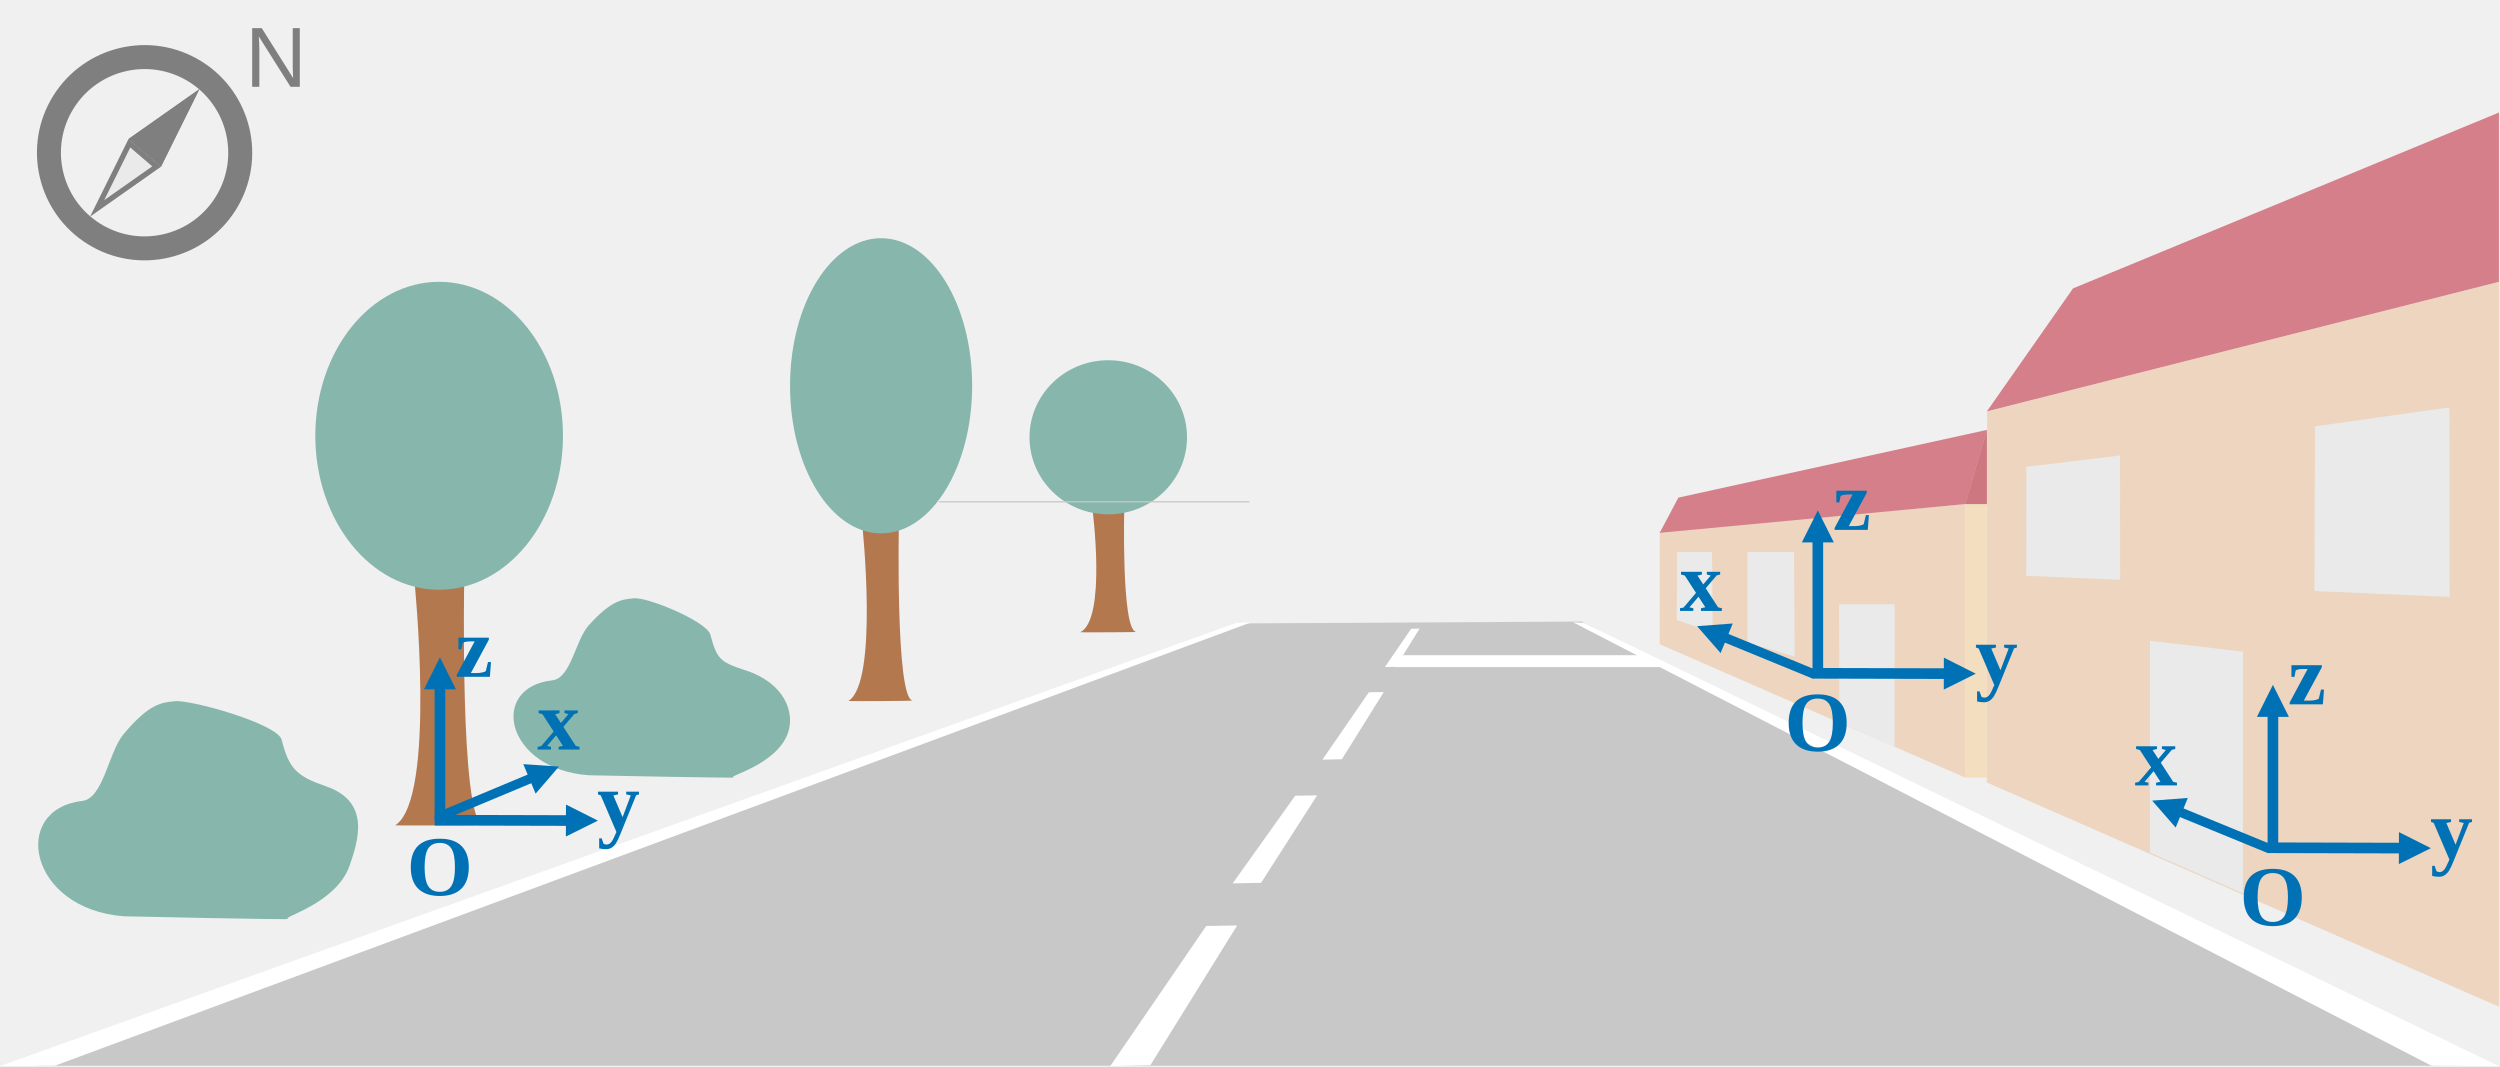
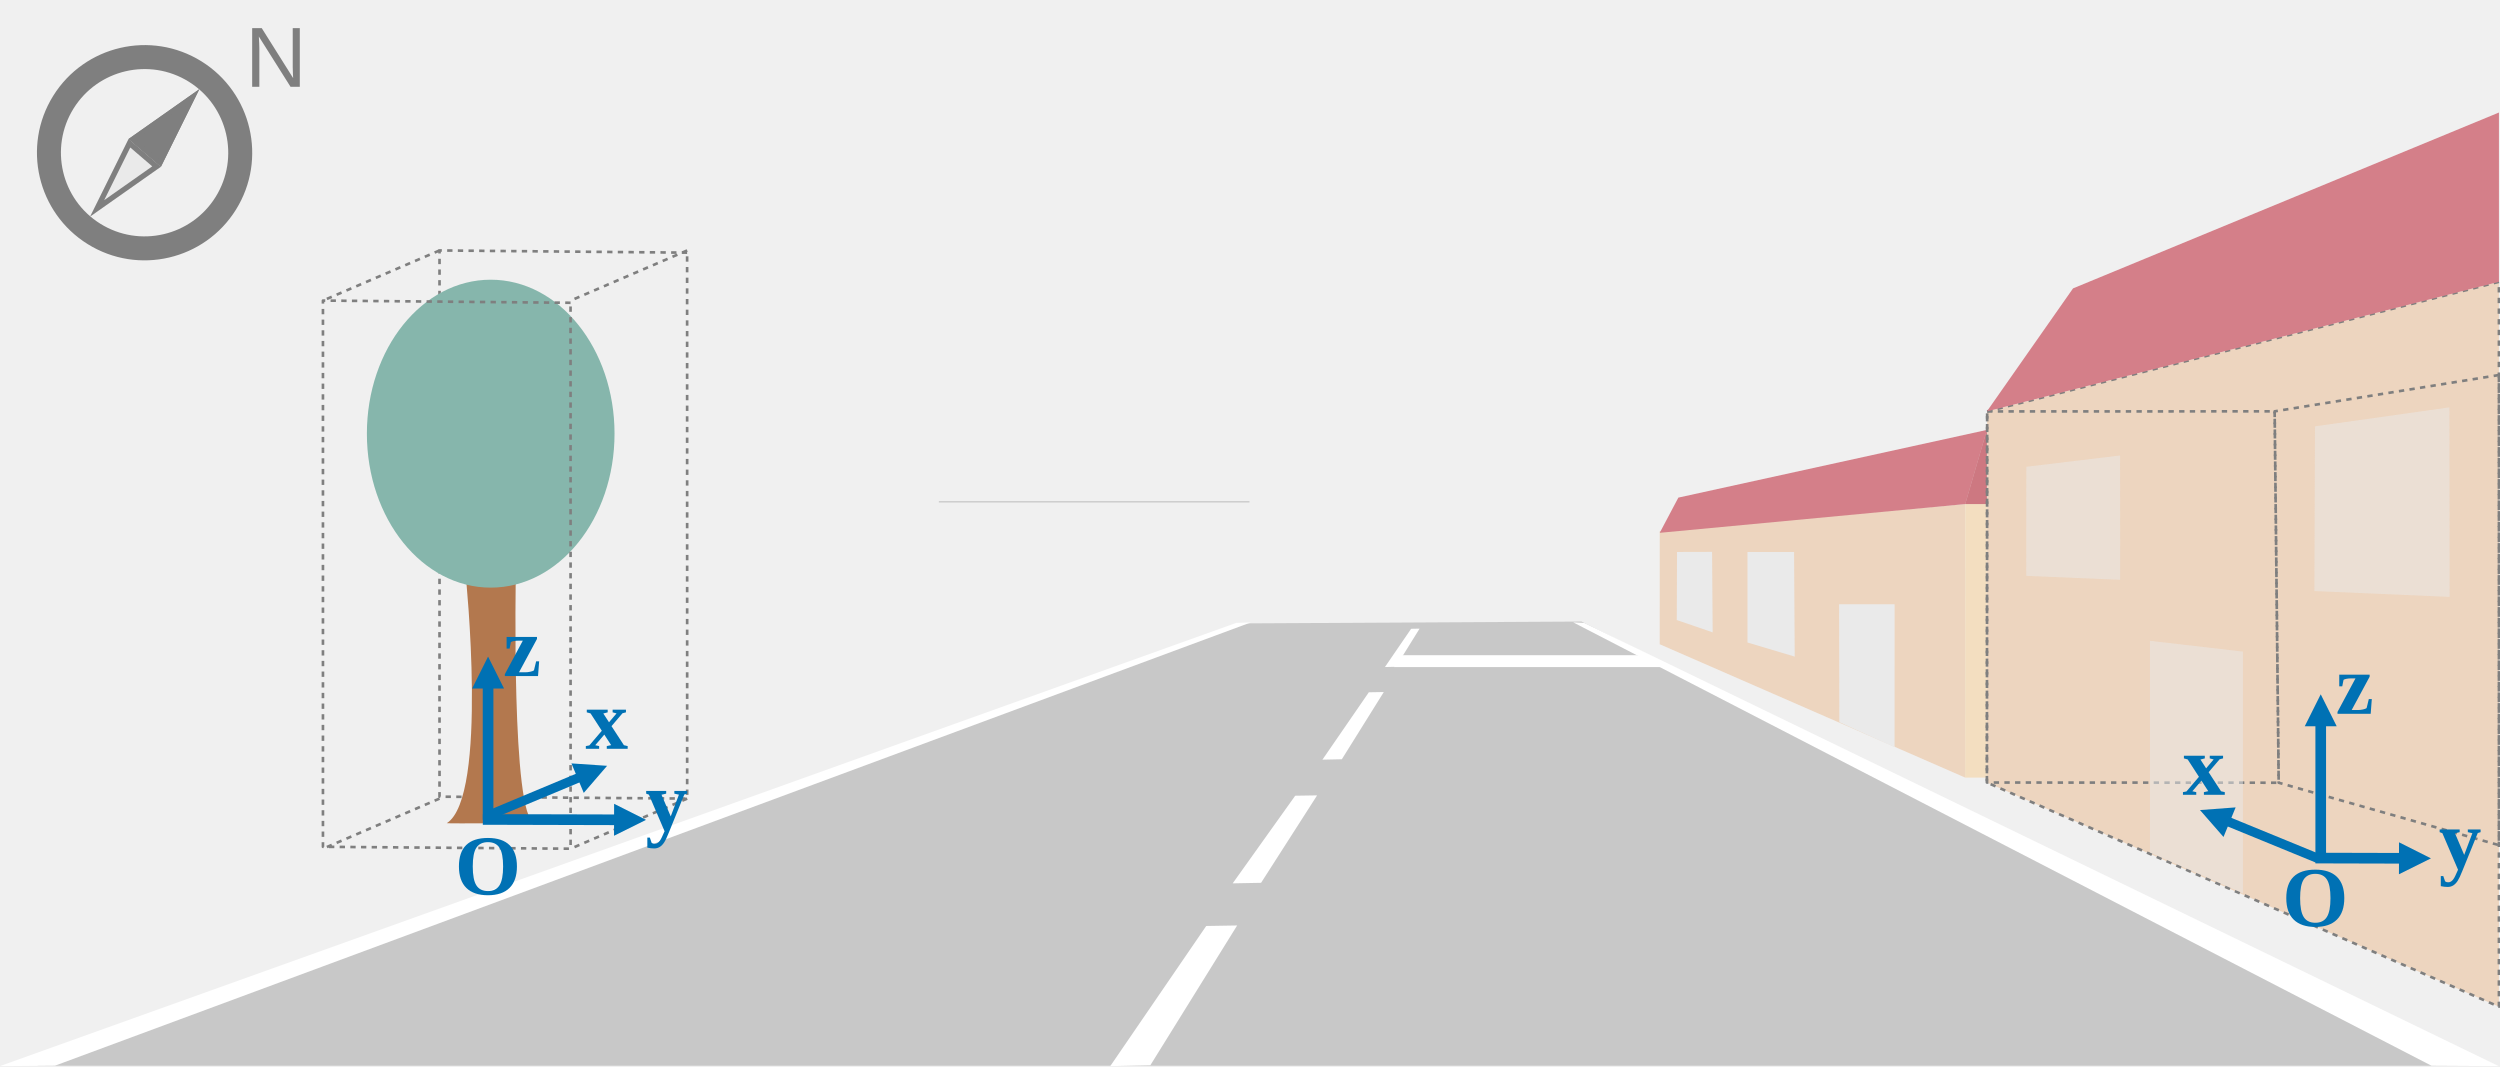
- <svg xmlns="http://www.w3.org/2000/svg" width="100%" height="100%" viewBox="0 0 1955 834" version="1.1" xml:space="preserve" style="fill-rule:evenodd;clip-rule:evenodd;stroke-linejoin:round;stroke-miterlimit:1.5;">
+ <svg xmlns="http://www.w3.org/2000/svg" width="100%" height="100%" viewBox="0 0 1955 834" version="1.1" xml:space="preserve" style="fill-rule:evenodd;clip-rule:evenodd;stroke-linejoin:round;stroke-miterlimit:10;">
  <g>
    <g id="Road">
      <g id="Street">
        <path d="M970.228,487.512l266.551,-1.469l696.331,347.363l-1904.22,-0l941.337,-345.894Z" style="fill:#c8c8c8;" />
        <path d="M966.759,487.104l11.467,-0.408l-935.256,346.669l-43.133,0.367l966.922,-346.628Z" style="fill:#fff;" />
        <path d="M1238.74,487.104l-8.488,-0.408l671.194,346.71l52.559,0.326l-715.265,-346.628Z" style="fill:#fff;" />
        <path d="M943.254,724.12l24.199,-0.408l-67.862,109.285l-31.381,0.735l75.044,-109.612Z" style="fill:#fff;" />
        <path d="M1070.42,541.372l11.711,-0.204l-32.809,52.562l-15.18,0.326l36.278,-52.684Z" style="fill:#fff;" />
        <path d="M1012.85,622.249l17.129,-0.266l-43.819,68.375l-22.202,0.425l48.892,-68.534Z" style="fill:#fff;" />
        <path d="M1103.5,491.715l6.611,-0.122l-18.526,29.831l-8.57,0.204l20.485,-29.913Z" style="fill:#fff;" />
        <path d="M1280.52,512.389l25.284,9.239l-215.759,-0l6.517,-9.239l183.958,0Z" style="fill:#fff;" />
      </g>
      <g id="Vegetation">
        <g>
-           <path d="M309.053,645.379c32.658,-20.656 14.804,-193.787 14.804,-193.787l39.194,-0.57c0,-0 -3.689,190.751 14.537,193.777c4.224,0.701 -69.063,0.914 -68.535,0.58Z" style="fill:#b3784e;" />
-           <ellipse cx="343.407" cy="340.775" rx="96.83" ry="120.401" style="fill:#86b6ac;" />
-         </g>
-         <path d="M460.561,606.252c-65.754,-4.636 -78.369,-68.877 -28.68,-74.215c14.585,-1.567 18.028,-31.381 28.517,-43.041c18.032,-20.043 26.353,-20.216 35.316,-21.127c10.733,-1.09 57.015,18.136 59.792,28.433c5.038,18.678 7.162,21.365 27.351,27.848c30.857,9.908 39.118,33.358 33.171,49.449c-9.194,24.877 -48.061,33.406 -42.303,34.361c4.224,0.701 -112.54,-1.664 -113.164,-1.708Z" style="fill:#86b6ac;" />
-         <path d="M96.878,716.531c-74.661,-5.634 -88.984,-83.712 -32.565,-90.199c16.56,-1.904 20.47,-38.14 32.38,-52.312c20.475,-24.359 29.923,-24.569 40.099,-25.676c12.187,-1.326 80.301,17.64 83.455,30.156c5.72,22.7 11.793,28.535 34.717,36.414c35.037,12.043 25.192,42.375 18.439,61.931c-10.439,30.235 -54.571,40.6 -48.033,41.762c4.797,0.852 -127.784,-2.022 -128.492,-2.076Z" style="fill:#86b6ac;" />
-         <g>
-           <path d="M663.466,548.168c23.858,-14.697 10.815,-137.874 10.815,-137.874l28.634,-0.406c-0,0 -2.696,135.714 10.619,137.867c3.087,0.498 -50.454,0.65 -50.068,0.413Z" style="fill:#b3784e;" />
-           <ellipse cx="689.021" cy="301.698" rx="71.197" ry="115.414" style="fill:#86b6ac;" />
-         </g>
-         <g>
-           <path d="M844.811,494.406c20.77,-10.338 9.415,-96.982 9.415,-96.982l24.928,-0.286c-0,0 -2.347,95.463 9.245,96.977c2.687,0.351 -43.924,0.458 -43.588,0.291Z" style="fill:#b3784e;" />
-           <ellipse cx="866.66" cy="341.965" rx="61.585" ry="60.255" style="fill:#86b6ac;" />
+           <path d="M537.325,197.574l-193.617,-1.72l-0,427.142l193.659,1.498l-0.042,-426.92Z" style="fill:none;stroke:#7f7f7f;stroke-width:2.08px;stroke-dasharray:4.17,4.17,0,0,0,0;" />
+           <path d="M349.379,643.733c32.658,-20.656 14.804,-193.787 14.804,-193.787l39.194,-0.57c0,-0 -3.689,190.752 14.537,193.777c4.224,0.701 -69.063,0.914 -68.535,0.58Z" style="fill:#b3784e;" />
+           <ellipse cx="383.733" cy="339.129" rx="96.83" ry="120.401" style="fill:#86b6ac;" />
+           <path d="M537.367,624.494l-91.161,39.202" style="fill:none;stroke:#7f7f7f;stroke-width:2.08px;stroke-dasharray:4.17,4.17,0,0,0,0;" />
+           <path d="M537.367,195.854l-91.161,39.202" style="fill:none;stroke:#7f7f7f;stroke-width:2.08px;stroke-dasharray:4.17,4.17,0,0,0,0;" />
+           <path d="M343.708,624.494l-91.161,39.202" style="fill:none;stroke:#7f7f7f;stroke-width:2.08px;stroke-dasharray:4.17,4.17,0,0,0,0;" />
+           <path d="M343.708,195.854l-91.161,39.202" style="fill:none;stroke:#7f7f7f;stroke-width:2.08px;stroke-dasharray:4.17,4.17,0,0,0,0;" />
+           <path d="M446.164,236.775l-193.617,-1.719l-0,427.142l193.659,1.498l-0.042,-426.921Z" style="fill:none;stroke:#7f7f7f;stroke-width:2.08px;stroke-dasharray:4.17,4.17,0,0,0,0;" />
        </g>
      </g>
      <g id="Buildings">
-         <path d="M1553.96,321.74l400.205,-101.366l-0,566.867l-400.403,-175.306l0.198,-290.195Z" style="fill:#edd5bf;" />
-         <path d="M1681.25,501.141l72.715,8.407l0,189.077l-72.715,-31.926l0,-165.558Z" style="fill:#eaeaea;" />
-         <path d="M1584.58,365.026l73.334,-8.841l0.055,97.211l-73.465,-3.074l0.076,-85.296Z" style="fill:#eaeaea;" />
-         <path d="M1810.32,333.406l105.101,-14.841l0.161,148.207l-105.713,-4.574l0.451,-128.792Z" style="fill:#eaeaea;" />
-         <path d="M1297.92,415.226l238.75,-21.034l0.12,213.898l-238.887,-104.282l0.017,-88.582Z" style="fill:#edd5bf;" />
-         <rect x="1536.79" y="394.192" width="16.977" height="213.898" style="fill:#f6cd90;fill-opacity:0.5;" />
-         <path d="M1553.76,321.679l67.355,-96.164l333.048,-137.524l-0,132.383l-400.403,101.305Z" style="fill:#d47f89;" />
-         <path d="M1297.9,416.667l14.58,-27.544l241.284,-52.947l-16.977,58.016l-238.887,22.475Z" style="fill:#d47f89;" />
-         <path d="M1536.79,394.192l16.977,-58.016l-0,58.016l-16.977,-0Z" style="fill:#aa0013;fill-opacity:0.5;" />
-         <path d="M1311.44,431.652l27.403,-0.08l0.455,62.93l-28.049,-9.624l0.191,-53.226Z" style="fill:#eaeaea;" />
-         <path d="M1438.18,472.557l43.394,-0l-0.02,111.788l-43.19,-19.597l-0.184,-92.191Z" style="fill:#eaeaea;" />
-         <path d="M1366.55,431.652l36.407,-0l0.509,81.81l-36.916,-11.01l-0,-70.8Z" style="fill:#eaeaea;" />
+         <g>
+           <path d="M1297.92,415.226l238.75,-21.034l0.12,213.898l-238.887,-104.282l0.017,-88.582Z" style="fill:#edd5bf;" />
+           <rect x="1536.79" y="394.192" width="16.977" height="213.898" style="fill:#f6cd90;fill-opacity:0.5;" />
+           <path d="M1297.9,416.667l14.58,-27.544l241.284,-52.947l-16.977,58.016l-238.887,22.475Z" style="fill:#d47f89;" />
+           <path d="M1536.79,394.192l16.977,-58.016l-0,58.016l-16.977,-0Z" style="fill:#aa0013;fill-opacity:0.5;" />
+           <path d="M1311.44,431.652l27.403,-0.08l0.455,62.93l-28.049,-9.624l0.191,-53.226Z" style="fill:#eaeaea;" />
+           <path d="M1438.18,472.557l43.394,-0l-0.02,111.788l-43.19,-19.597l-0.184,-92.191Z" style="fill:#eaeaea;" />
+           <path d="M1366.55,431.652l36.407,-0l0.509,81.81l-36.916,-11.01l-0,-70.8Z" style="fill:#eaeaea;" />
+         </g>
+         <g>
+           <path d="M1553.96,321.74l400.205,-101.366l-0,566.867l-400.403,-175.306l0.198,-290.195Z" style="fill:#edd5bf;stroke:#7f7f7f;stroke-width:2.08px;stroke-dasharray:4.17,4.17,0,0,0,0;" />
+           <path d="M1553.96,321.74l224.811,-0.073l3.16,290.416l-228.169,-0.148l0.198,-290.195Z" style="fill:none;stroke:#7f7f7f;stroke-width:2.08px;stroke-dasharray:4.17,4.17,0,0,0,0;" />
+           <path d="M1954.17,293.277l-175.394,28.39l3.16,290.416l172.234,48.836l-0,-367.642Z" style="fill:none;stroke:#7f7f7f;stroke-width:2.08px;stroke-dasharray:4.17,4.17,0,0,0,0;" />
+           <path d="M1681.25,501.141l72.715,8.407l0,189.077l-72.715,-31.926l0,-165.558Z" style="fill:#eaeaea;fill-opacity:0.5;" />
+           <path d="M1584.58,365.026l73.334,-8.841l0.055,97.211l-73.465,-3.074l0.076,-85.296Z" style="fill:#eaeaea;fill-opacity:0.5;" />
+           <path d="M1810.32,333.406l105.101,-14.841l0.161,148.207l-105.713,-4.574l0.451,-128.792Z" style="fill:#eaeaea;fill-opacity:0.5;" />
+           <path d="M1553.76,321.679l67.355,-96.164l333.048,-137.524l-0,132.383l-400.403,101.305Z" style="fill:#d47f89;" />
+         </g>
      </g>
      <rect x="734.173" y="391.897" width="242.91" height="1.029" style="fill:#c8c8c8;" />
    </g>
    <g id="Coordinate-system">
      <g>
        <g id="arrow-blue">
          <g>
-             <path d="M331.52,539.038l12.5,-25l12.5,25l-25,-0Z" style="fill:#0071b4;" />
-             <path d="M344.02,641.658l0,-107.62" style="fill:none;stroke:#0071b4;stroke-width:8.33px;" />
+             <path d="M369.173,538.452l12.5,-25l12.5,25l-25,0Z" style="fill:#0071b4;" />
+             <path d="M381.673,641.073l-0,-107.621" style="fill:none;stroke:#0071b4;stroke-width:8.33px;stroke-miterlimit:1.5;" />
          </g>
        </g>
      </g>
      <g>
        <g id="arrow-blue1">
          <g>
-             <path d="M442.586,629.159l24.967,12.564l-25.032,12.435l0.065,-24.999Z" style="fill:#0071b4;" />
-             <path d="M339.933,641.392l107.62,0.279" style="fill:none;stroke:#0071b4;stroke-width:8.33px;" />
+             <path d="M480.238,628.573l24.967,12.565l-25.032,12.435l0.065,-25Z" style="fill:#0071b4;" />
+             <path d="M377.585,640.807l107.621,0.279" style="fill:none;stroke:#0071b4;stroke-width:8.33px;stroke-miterlimit:1.5;" />
          </g>
        </g>
      </g>
      <g>
        <g id="arrow-blue2">
          <g>
-             <path d="M409.207,597.563l27.887,1.889l-18.244,21.176l-9.643,-23.065Z" style="fill:#0071b4;" />
-             <path d="M345.396,637.79l73.246,-30.623" style="fill:none;stroke:#0071b4;stroke-width:7.32px;" />
+             <path d="M446.86,596.978l27.887,1.889l-18.244,21.176l-9.643,-23.065Z" style="fill:#0071b4;" />
+             <path d="M383.049,637.205l73.245,-30.623" style="fill:none;stroke:#0071b4;stroke-width:7.32px;stroke-miterlimit:1.5;" />
          </g>
        </g>
      </g>
      <g>
-         <g transform="matrix(66.6667,0,0,66.6667,453.533,586.135)" />
-         <text x="420.2px" y="586.135px" style="font-family:'TimesNewRomanPS-BoldMT', 'Times New Roman';font-weight:700;font-size:66.667px;fill:#0071b4;">x</text>
+         <g transform="matrix(66.6667,0,0,66.6667,491.185,585.55)" />
+         <text x="457.852px" y="585.55px" style="font-family:'TimesNewRomanPS-BoldMT', 'Times New Roman';font-weight:700;font-size:66.667px;fill:#0071b4;">x</text>
      </g>
      <g>
-         <text x="355.837px" y="529.256px" style="font-family:'TimesNewRomanPS-BoldMT', 'Times New Roman';font-weight:700;font-size:66.667px;fill:#0071b4;">z</text>
+         <text x="393.489px" y="528.67px" style="font-family:'TimesNewRomanPS-BoldMT', 'Times New Roman';font-weight:700;font-size:66.667px;fill:#0071b4;">z</text>
      </g>
      <g>
-         <g transform="matrix(66.6667,0,0,66.6667,500.333,649.683)" />
-         <text x="467px" y="649.683px" style="font-family:'TimesNewRomanPS-BoldMT', 'Times New Roman';font-weight:700;font-size:66.667px;fill:#0071b4;">y</text>
+         <g transform="matrix(66.6667,0,0,66.6667,537.985,649.097)" />
+         <text x="504.652px" y="649.097px" style="font-family:'TimesNewRomanPS-BoldMT', 'Times New Roman';font-weight:700;font-size:66.667px;fill:#0071b4;">y</text>
      </g>
      <g>
-         <text x="317.979px" y="700.006px" style="font-family:'TimesNewRomanPS-BoldMT', 'Times New Roman';font-weight:700;font-size:66.666px;fill:#0071b4;">O</text>
+         <text x="355.631px" y="699.421px" style="font-family:'TimesNewRomanPS-BoldMT', 'Times New Roman';font-weight:700;font-size:66.666px;fill:#0071b4;">O</text>
      </g>
    </g>
    <g id="Coordinate-system1">
      <g>
        <g id="arrow-blue3">
          <g>
-             <path d="M1764.92,560.587l12.5,-25l12.5,25l-25,0Z" style="fill:#0071b4;" />
-             <path d="M1777.42,663.208l-0,-107.621" style="fill:none;stroke:#0071b4;stroke-width:8.33px;" />
+             <path d="M1802.31,567.961l12.5,-25l12.5,25l-25,0Z" style="fill:#0071b4;" />
+             <path d="M1814.81,670.582l0,-107.621" style="fill:none;stroke:#0071b4;stroke-width:8.33px;stroke-miterlimit:1.5;" />
          </g>
        </g>
      </g>
      <g>
        <g id="arrow-blue4">
          <g>
-             <path d="M1875.98,650.708l24.968,12.565l-25.033,12.435l0.065,-25Z" style="fill:#0071b4;" />
-             <path d="M1773.33,662.942l107.621,0.279" style="fill:none;stroke:#0071b4;stroke-width:8.33px;" />
+             <path d="M1876.04,658.675l24.968,12.565l-25.033,12.435l0.065,-25Z" style="fill:#0071b4;" />
+             <path d="M1810.67,671.006l70.337,0.182" style="fill:none;stroke:#0071b4;stroke-width:8.33px;stroke-miterlimit:1.5;" />
          </g>
        </g>
      </g>
      <g>
        <g id="arrow-blue5">
          <g>
-             <path d="M1701.38,647.142l-18.387,-21.051l27.873,-2.08l-9.486,23.131Z" style="fill:#0071b4;" />
-             <path d="M1774.95,663.802l-73.453,-30.123" style="fill:none;stroke:#0071b4;stroke-width:7.32px;" />
+             <path d="M1738.78,654.516l-18.388,-21.051l27.873,-2.08l-9.485,23.131Z" style="fill:#0071b4;" />
+             <path d="M1812.35,671.175l-73.453,-30.122" style="fill:none;stroke:#0071b4;stroke-width:7.32px;stroke-miterlimit:1.5;" />
          </g>
        </g>
      </g>
      <g>
-         <g transform="matrix(66.6667,0,0,66.6667,1702.73,614.181)" />
-         <text x="1669.4px" y="614.181px" style="font-family:'TimesNewRomanPS-BoldMT', 'Times New Roman';font-weight:700;font-size:66.667px;fill:#0071b4;">x</text>
+         <g transform="matrix(66.6667,0,0,66.6667,1740.13,621.555)" />
+         <text x="1706.8px" y="621.555px" style="font-family:'TimesNewRomanPS-BoldMT', 'Times New Roman';font-weight:700;font-size:66.667px;fill:#0071b4;">x</text>
      </g>
      <g>
-         <text x="1789.23px" y="550.806px" style="font-family:'TimesNewRomanPS-BoldMT', 'Times New Roman';font-weight:700;font-size:66.667px;fill:#0071b4;">z</text>
+         <text x="1826.63px" y="558.18px" style="font-family:'TimesNewRomanPS-BoldMT', 'Times New Roman';font-weight:700;font-size:66.667px;fill:#0071b4;">z</text>
      </g>
      <g>
-         <g transform="matrix(66.6667,0,0,66.6667,1933.73,671.232)" />
-         <text x="1900.39px" y="671.232px" style="font-family:'TimesNewRomanPS-BoldMT', 'Times New Roman';font-weight:700;font-size:66.667px;fill:#0071b4;">y</text>
+         <g transform="matrix(66.6667,0,0,66.6667,1940.47,679.212)" />
+         <text x="1907.14px" y="679.212px" style="font-family:'TimesNewRomanPS-BoldMT', 'Times New Roman';font-weight:700;font-size:66.667px;fill:#0071b4;">y</text>
      </g>
      <g>
-         <text x="1751.38px" y="723.579px" style="font-family:'TimesNewRomanPS-BoldMT', 'Times New Roman';font-weight:700;font-size:66.666px;fill:#0071b4;">O</text>
-       </g>
-     </g>
-     <g id="Coordinate-system2">
-       <g>
-         <g id="arrow-blue6">
-           <g>
-             <path d="M1409.04,424.152l12.5,-25l12.5,25l-25,-0Z" style="fill:#0071b4;" />
-             <path d="M1421.54,526.772l-0,-107.62" style="fill:none;stroke:#0071b4;stroke-width:8.33px;" />
-           </g>
-         </g>
-       </g>
-       <g>
-         <g id="arrow-blue7">
-           <g>
-             <path d="M1520.1,514.273l24.967,12.564l-25.032,12.435l0.065,-24.999Z" style="fill:#0071b4;" />
-             <path d="M1417.45,526.506l107.62,0.279" style="fill:none;stroke:#0071b4;stroke-width:8.33px;" />
-           </g>
-         </g>
-       </g>
-       <g>
-         <g id="arrow-blue8">
-           <g>
-             <path d="M1345.5,510.706l-18.388,-21.051l27.874,-2.08l-9.486,23.131Z" style="fill:#0071b4;" />
-             <path d="M1419.07,527.366l-73.453,-30.123" style="fill:none;stroke:#0071b4;stroke-width:7.32px;" />
-           </g>
-         </g>
-       </g>
-       <g>
-         <g transform="matrix(66.6667,0,0,66.6667,1346.85,477.745)" />
-         <text x="1313.52px" y="477.745px" style="font-family:'TimesNewRomanPS-BoldMT', 'Times New Roman';font-weight:700;font-size:66.667px;fill:#0071b4;">x</text>
-       </g>
-       <g>
-         <text x="1433.35px" y="414.37px" style="font-family:'TimesNewRomanPS-BoldMT', 'Times New Roman';font-weight:700;font-size:66.667px;fill:#0071b4;">z</text>
-       </g>
-       <g>
-         <g transform="matrix(66.6667,0,0,66.6667,1577.85,534.797)" />
-         <text x="1544.52px" y="534.797px" style="font-family:'TimesNewRomanPS-BoldMT', 'Times New Roman';font-weight:700;font-size:66.667px;fill:#0071b4;">y</text>
-       </g>
-       <g>
-         <text x="1395.49px" y="587.143px" style="font-family:'TimesNewRomanPS-BoldMT', 'Times New Roman';font-weight:700;font-size:66.666px;fill:#0071b4;">O</text>
+         <text x="1784.63px" y="724.211px" style="font-family:'TimesNewRomanPS-BoldMT', 'Times New Roman';font-weight:700;font-size:66.666px;fill:#0071b4;">O</text>
      </g>
    </g>
    <g id="cardinal-direction">
      <g>
        <g>
          <path d="M70.47,169.361l30.046,-60.663l25.318,21.707l-55.364,38.956Z" style="fill:#eaeaea;" />
          <path d="M70.47,169.361l30.046,-60.663l25.318,21.707l-55.364,38.956Zm11.01,-12.842l37.574,-26.439l-17.183,-14.732l-20.391,41.171Z" style="fill:#7f7f7f;" />
          <path d="M155.88,69.741l-30.046,60.664l-25.318,-21.707l55.364,-38.957Z" style="fill:#7f7f7f;" />
          <path d="M155.88,69.741l-30.046,60.664l-25.318,-21.707l55.364,-38.957Zm-11.01,12.842l-37.574,26.439l17.182,14.732l20.392,-41.171Z" style="fill:#7f7f7f;" />
        </g>
        <path d="M157.536,47.967c39.446,24.544 51.544,76.496 27,115.941c-24.544,39.446 -76.496,51.544 -115.941,26.999c-39.446,-24.544 -51.544,-76.495 -27,-115.941c24.544,-39.445 76.496,-51.543 115.941,-26.999Zm-9.905,15.92c-30.66,-19.077 -71.039,-9.674 -90.116,20.985c-19.077,30.659 -9.674,71.039 20.985,90.116c30.66,19.077 71.039,9.673 90.116,-20.986c19.077,-30.659 9.674,-71.038 -20.985,-90.115Z" style="fill:#7f7f7f;" />
      </g>
      <g transform="matrix(-1,-8.13284e-17,1.62657e-16,-0.999996,509.304,44.04)">
        <g transform="matrix(66.6669,0,0,66.6669,317.533,22.02)" />
        <text x="269.389px" y="22.02px" style="font-family:'ArialMT', 'Arial';font-size:66.667px;fill:#7f7f7f;">N</text>
      </g>
    </g>
  </g>
</svg>
